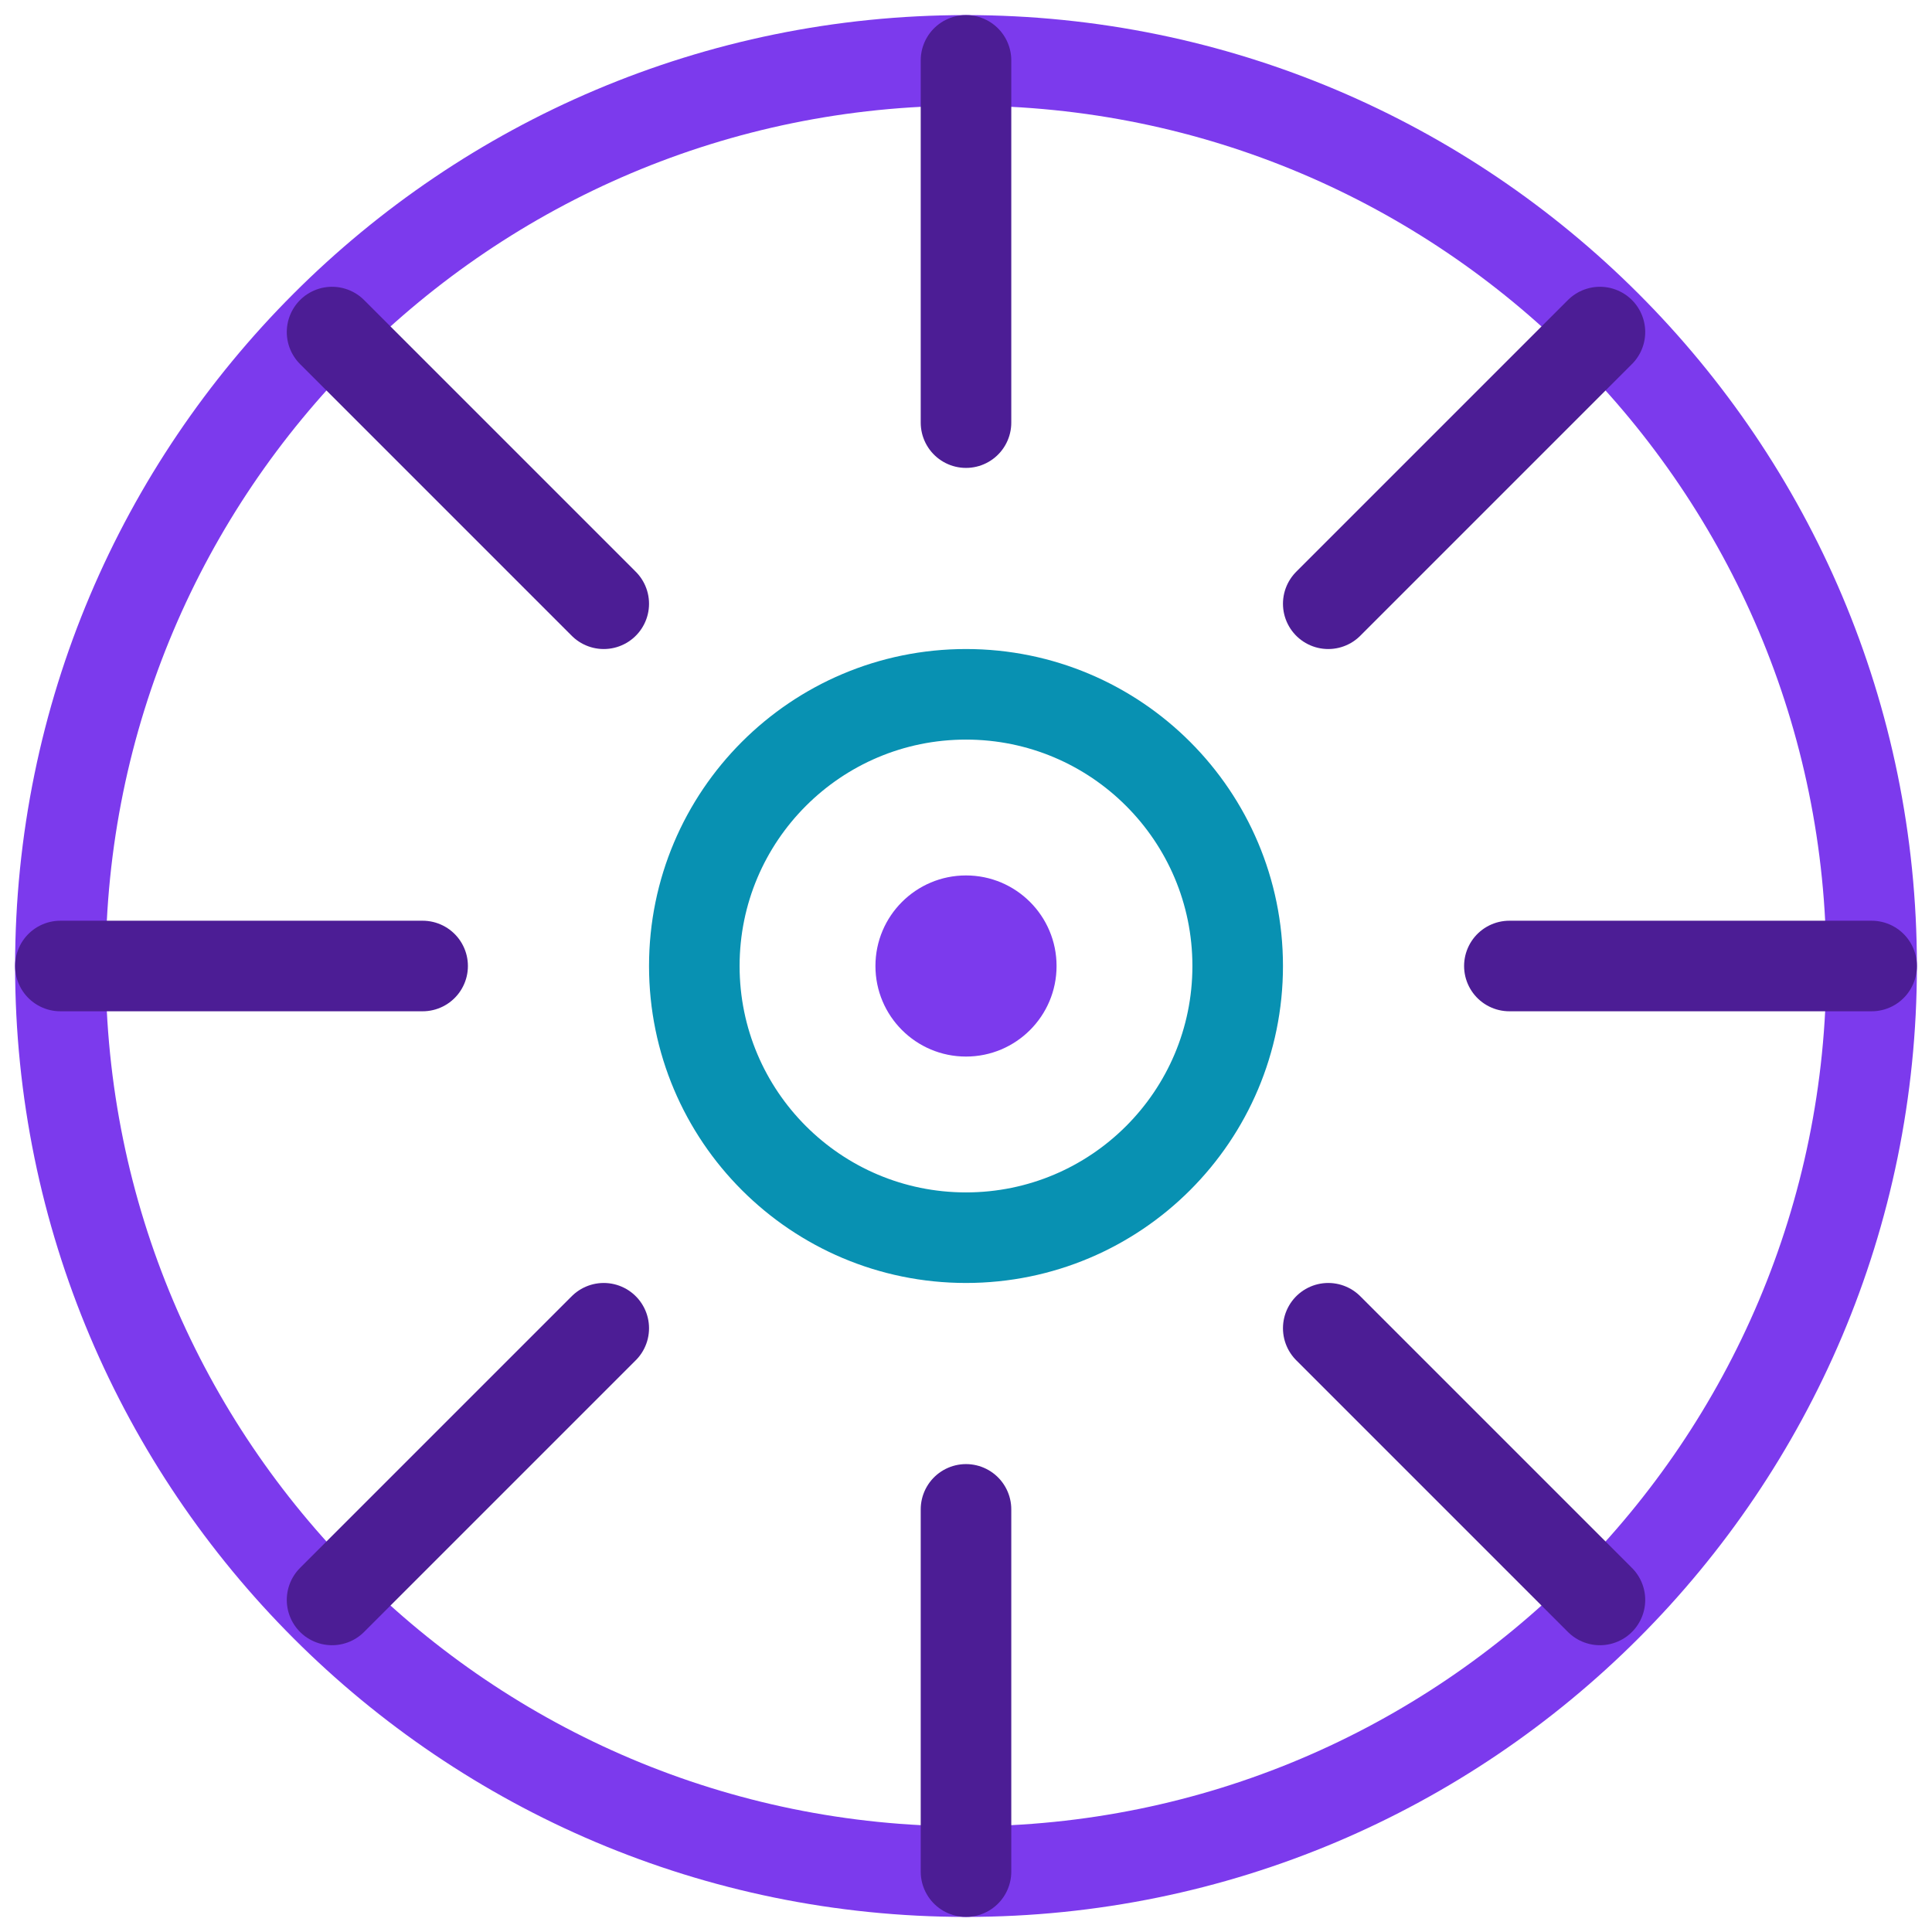
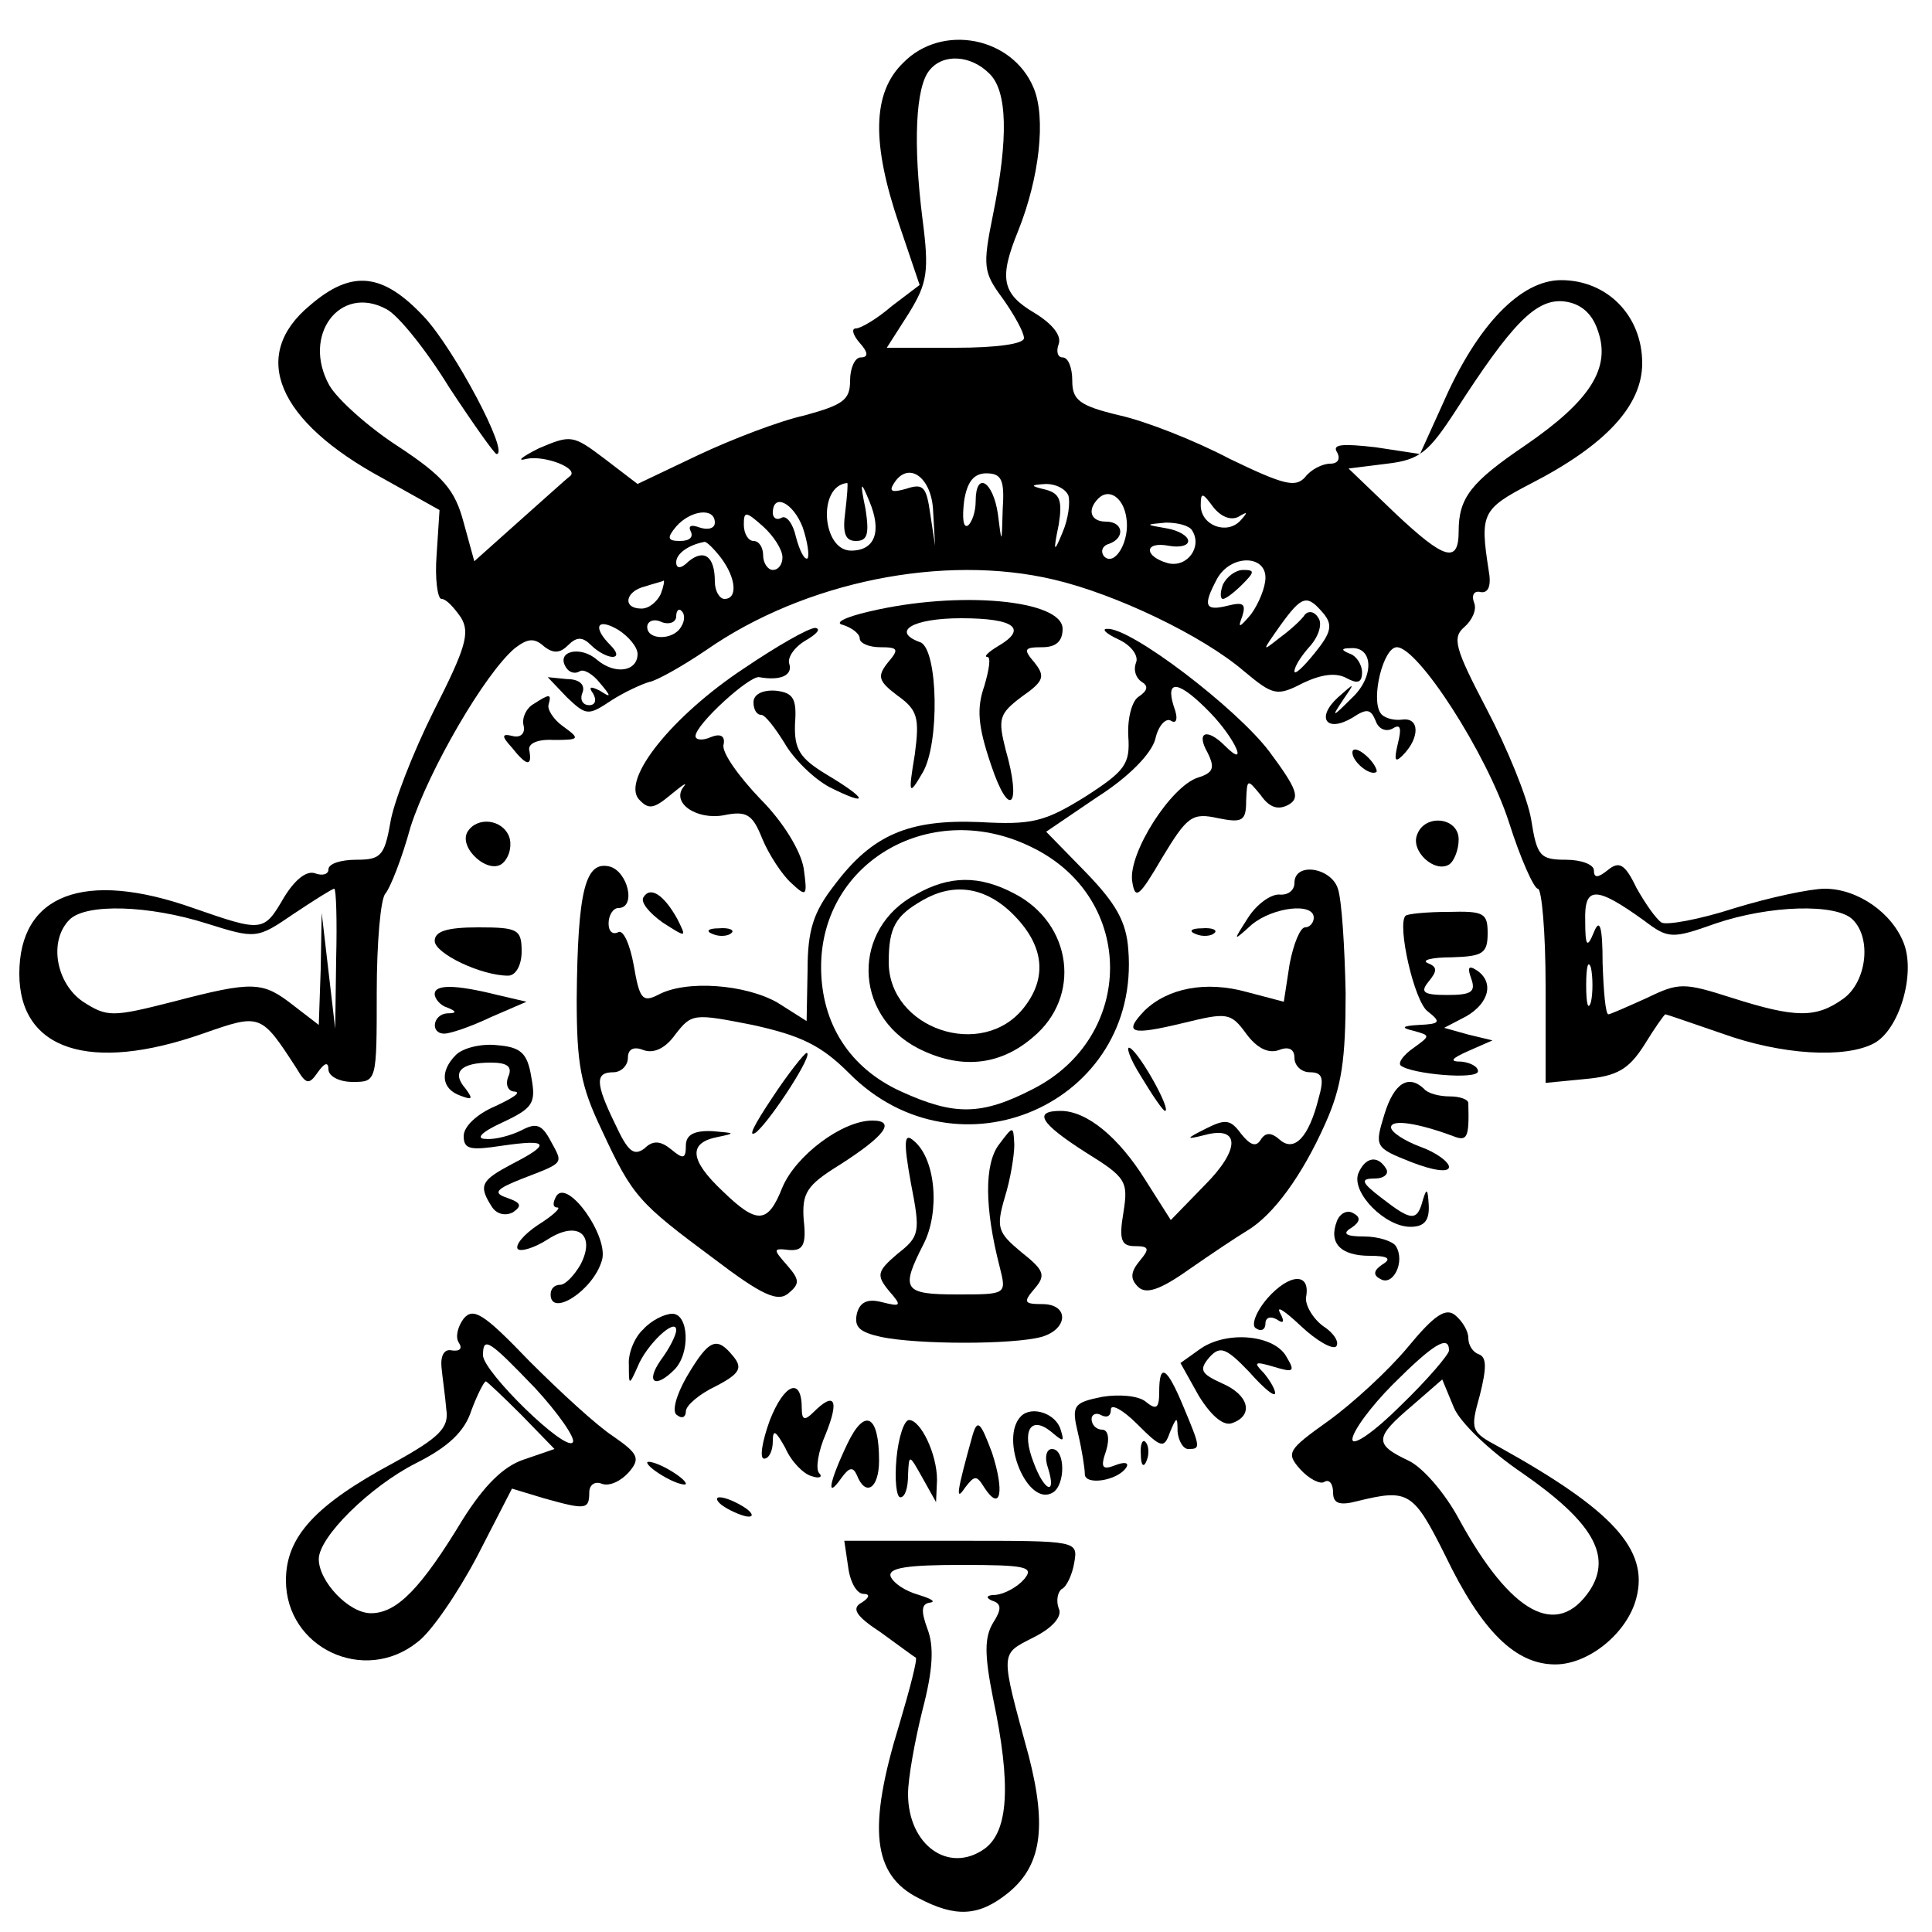
- <svg xmlns="http://www.w3.org/2000/svg" viewBox="0 0 64 64" role="img" aria-label="คณะวิทยาการจัดการ">
-   <circle cx="32" cy="32" r="30" fill="none" stroke="#7c3aed" stroke-width="3" />
-   <circle cx="32" cy="32" r="9" fill="none" stroke="#0891b2" stroke-width="3" />
-   <circle cx="32" cy="32" r="3" fill="#7c3aed" />
-   <g stroke="#4c1d95" stroke-width="3" stroke-linecap="round">
-     <line x1="32" y1="2" x2="32" y2="14" />
-     <line x1="32" y1="50" x2="32" y2="62" />
-     <line x1="2" y1="32" x2="14" y2="32" />
-     <line x1="50" y1="32" x2="62" y2="32" />
-     <line x1="11" y1="11" x2="20" y2="20" />
-     <line x1="44" y1="44" x2="53" y2="53" />
-     <line x1="53" y1="11" x2="44" y2="20" />
-     <line x1="20" y1="44" x2="11" y2="53" />
+ <svg xmlns="http://www.w3.org/2000/svg" version="1.0" width="200pt" height="200pt" viewBox="0 0 200 200" preserveAspectRatio="xMidYMid meet">
+   <g transform="translate(0,200) scale(0.1,-0.1)" fill="#000000" stroke="none">
+     <path d="M935 1935 c-32 -31 -33 -83 -4 -168 l21 -62 -29 -22 c-15 -13 -32 -23 -37 -23 -5 0 -3 -7 4 -15 9 -10 9 -15 1 -15 -6 0 -11 -11 -11 -24 0 -20 -7 -25 -47 -36 -27 -6 -76 -25 -110 -41 l-63 -30 -34 26 c-33 25 -35 25 -68 11 -18 -9 -24 -14 -13 -11 19 4 55 -10 45 -18 -3 -2 -26 -23 -52 -46 l-47 -42 -11 40 c-9 34 -21 48 -68 79 -31 20 -63 49 -71 63 -29 52 11 105 59 79 12 -6 41 -42 65 -81 25 -38 47 -69 49 -69 14 0 -44 109 -75 142 -43 46 -75 49 -118 12 -63 -52 -34 -120 75 -179 l59 -33 -3 -46 c-2 -25 1 -46 5 -46 5 0 13 -9 20 -19 10 -16 5 -32 -28 -97 -22 -44 -42 -96 -45 -116 -6 -34 -10 -38 -35 -38 -16 0 -29 -4 -29 -10 0 -5 -6 -7 -14 -4 -9 3 -21 -7 -32 -25 -21 -36 -22 -36 -94 -11 -113 40 -180 14 -180 -68 0 -79 73 -103 190 -62 60 21 60 21 97 -36 10 -17 13 -17 22 -4 7 10 11 11 11 3 0 -7 11 -13 25 -13 25 0 25 0 25 93 0 51 4 97 9 102 5 6 17 36 26 69 19 59 77 159 108 185 13 10 20 11 30 2 10 -8 17 -7 25 1 9 9 15 9 24 0 7 -7 17 -12 22 -12 6 0 5 5 -2 12 -19 19 -14 29 8 16 11 -7 20 -18 20 -25 0 -18 -23 -22 -42 -6 -17 15 -43 9 -32 -8 3 -5 9 -7 14 -4 4 3 14 -3 21 -12 12 -14 12 -16 0 -8 -10 5 -12 4 -7 -3 4 -7 2 -12 -4 -12 -7 0 -10 6 -7 13 3 8 -3 14 -16 14 l-20 2 20 -21 c20 -19 22 -19 46 -3 14 9 32 17 39 19 7 1 34 16 59 33 102 71 246 100 360 73 64 -15 154 -58 197 -95 30 -25 34 -26 61 -12 19 9 34 11 45 5 11 -6 16 -5 16 6 0 8 -6 17 -12 19 -10 4 -10 6 0 6 24 2 25 -30 1 -52 -20 -20 -21 -20 -9 -2 13 19 13 19 -5 3 -23 -21 -12 -37 15 -21 15 10 19 9 24 -3 3 -9 11 -12 18 -8 8 5 9 0 5 -16 -4 -17 -3 -20 5 -12 18 18 18 40 -1 37 -9 -1 -19 2 -22 7 -10 15 3 68 17 68 22 0 93 -110 116 -181 12 -38 26 -69 30 -69 4 0 8 -45 8 -101 l0 -100 41 4 c33 3 45 10 61 35 11 18 21 32 22 32 1 0 27 -9 59 -20 61 -22 127 -26 157 -10 26 14 43 71 31 103 -12 32 -48 57 -82 57 -15 0 -57 -9 -93 -20 -37 -12 -71 -18 -76 -15 -6 4 -17 20 -26 36 -12 25 -18 28 -30 18 -10 -8 -14 -8 -14 0 0 6 -13 11 -29 11 -27 0 -30 4 -36 42 -4 23 -25 74 -46 114 -33 63 -36 74 -23 85 8 7 13 18 10 25 -3 8 0 13 7 11 8 -1 11 7 8 23 -9 58 -7 63 43 89 78 40 116 81 116 125 0 49 -36 86 -84 86 -42 0 -87 -47 -122 -127 l-24 -53 -46 7 c-35 4 -45 3 -40 -5 4 -7 1 -12 -7 -12 -8 0 -20 -6 -26 -14 -10 -11 -22 -8 -78 19 -36 19 -87 39 -114 45 -42 10 -49 16 -49 36 0 13 -4 24 -10 24 -5 0 -7 6 -4 14 3 9 -7 21 -25 32 -34 20 -37 36 -17 85 22 55 29 117 16 148 -22 53 -95 67 -135 26z m89 -11 c19 -18 20 -67 4 -146 -11 -54 -10 -60 10 -87 12 -17 22 -35 22 -41 0 -6 -28 -10 -71 -10 l-71 0 23 36 c19 31 21 43 14 97 -10 79 -7 137 7 154 14 18 43 16 62 -3z m630 -266 c14 -39 -8 -73 -75 -119 -56 -38 -69 -54 -69 -89 0 -34 -15 -29 -65 18 l-49 47 40 5 c34 4 43 12 71 55 58 90 83 116 112 113 17 -2 29 -12 35 -30z m-688 -188 l2 -35 -5 33 c-4 28 -7 32 -25 26 -14 -4 -18 -3 -13 5 15 25 40 7 41 -29z m72 3 c-1 -37 -1 -37 -5 -5 -5 34 -23 45 -23 13 0 -11 -4 -22 -8 -25 -5 -3 -6 8 -4 25 3 20 10 29 23 29 16 0 19 -7 17 -37z m-163 -3 c-3 -22 0 -30 11 -30 12 0 14 7 10 33 -6 29 -5 30 4 8 13 -31 6 -51 -19 -51 -30 0 -35 67 -4 70 1 0 0 -13 -2 -30z m231 17 c2 -7 0 -24 -6 -38 -9 -22 -10 -21 -4 8 4 25 1 32 -13 36 -17 4 -17 5 0 6 10 0 20 -5 23 -12z m60 -23 c4 -24 -12 -51 -23 -40 -4 5 -2 11 5 13 17 6 15 23 -3 23 -16 0 -20 12 -8 24 11 11 26 1 29 -20z m116 1 c10 6 10 5 2 -4 -14 -15 -41 -5 -41 16 0 14 2 13 13 -2 8 -10 18 -14 26 -10z m-451 -11 c5 -15 7 -29 5 -32 -3 -2 -8 7 -12 22 -3 14 -10 23 -15 20 -5 -3 -9 0 -9 5 0 21 21 11 31 -15z m-91 5 c0 -6 -7 -8 -16 -5 -8 3 -12 2 -9 -4 3 -6 -1 -10 -11 -10 -13 0 -14 3 -4 15 15 17 40 20 40 4z m70 -36 c0 -7 -4 -13 -10 -13 -5 0 -10 7 -10 15 0 8 -4 15 -10 15 -5 0 -10 7 -10 17 0 14 2 14 20 -2 11 -10 20 -24 20 -32z m424 28 c11 -17 -5 -39 -25 -34 -25 7 -25 23 1 18 11 -2 20 0 20 5 0 5 -10 11 -22 13 -23 4 -23 4 -1 6 12 0 24 -3 27 -8z m-488 -28 c16 -21 18 -43 4 -43 -5 0 -10 8 -10 18 0 26 -11 34 -27 21 -8 -8 -13 -8 -13 -1 0 9 13 18 29 21 2 1 10 -7 17 -16z m564 -21 c0 -10 -7 -27 -15 -38 -12 -14 -14 -15 -9 -2 4 13 1 15 -15 11 -24 -6 -26 0 -11 28 14 25 50 25 50 1z m-626 -17 c-4 -8 -12 -15 -20 -15 -20 0 -17 18 4 23 9 3 18 5 19 6 1 0 0 -6 -3 -14z m686 -20 c10 -12 8 -20 -9 -41 -12 -15 -21 -23 -21 -19 0 5 7 16 16 26 9 10 13 23 9 29 -4 7 -10 8 -14 4 -3 -5 -15 -16 -26 -24 -19 -15 -19 -15 0 12 23 32 28 33 45 13z m-665 -14 c-8 -14 -35 -14 -35 0 0 6 7 9 15 5 8 -3 15 0 15 6 0 6 3 9 6 5 3 -3 3 -10 -1 -16z m-357 -343 l-1 -73 -7 60 -7 60 -1 -58 -2 -58 -26 20 c-32 25 -41 26 -125 4 -63 -16 -68 -16 -93 0 -28 19 -36 63 -14 85 17 17 82 15 142 -4 51 -16 52 -16 90 10 21 14 40 26 42 26 2 0 3 -33 2 -72z m1354 39 c25 -19 29 -19 74 -3 56 19 125 21 142 4 20 -20 14 -65 -10 -82 -28 -20 -49 -20 -115 1 -50 16 -55 16 -88 0 -20 -9 -38 -17 -40 -17 -3 0 -5 24 -6 53 0 38 -3 47 -9 32 -7 -17 -9 -15 -9 12 -1 36 11 36 61 0z m-55 -84 c-3 -10 -5 -2 -5 17 0 19 2 27 5 18 2 -10 2 -26 0 -35z" />
+     <path d="M1266 1395 c-3 -8 -3 -15 0 -15 3 0 12 7 20 15 13 13 13 15 1 15 -8 0 -17 -7 -21 -15z" />
+     <path d="M900 1367 c-26 -6 -37 -12 -27 -14 9 -3 17 -9 17 -14 0 -5 10 -9 21 -9 19 0 20 -2 8 -16 -11 -14 -10 -19 10 -34 21 -15 23 -23 18 -61 -7 -42 -6 -43 8 -19 18 30 16 127 -2 135 -31 11 -9 25 42 25 56 0 69 -11 38 -29 -10 -6 -15 -11 -11 -11 4 0 2 -13 -3 -30 -8 -23 -7 -41 7 -82 19 -57 32 -43 15 16 -8 32 -7 37 17 55 23 16 24 21 13 35 -12 14 -11 16 8 16 14 0 21 6 21 19 0 30 -107 40 -200 18z" />
+     <path d="M770 1308 c-74 -49 -126 -114 -109 -135 10 -11 15 -11 33 4 12 10 18 14 14 9 -14 -17 13 -35 41 -30 24 5 30 1 40 -24 7 -17 21 -38 30 -46 16 -15 17 -14 13 15 -3 18 -21 48 -45 72 -22 23 -40 48 -38 56 2 9 -3 12 -13 8 -9 -4 -16 -3 -16 1 0 12 56 63 66 61 22 -4 35 2 31 14 -2 6 5 17 17 24 12 7 16 12 10 13 -7 0 -40 -19 -74 -42z" />
+     <path d="M1158 1338 c13 -6 21 -17 18 -24 -3 -8 0 -16 6 -20 7 -4 6 -9 -3 -15 -7 -4 -12 -22 -11 -41 2 -29 -3 -36 -45 -63 -42 -26 -55 -29 -109 -26 -73 3 -111 -13 -150 -65 -22 -28 -28 -47 -28 -88 l-1 -53 -30 19 c-33 19 -95 24 -124 8 -16 -8 -19 -4 -25 31 -4 22 -11 37 -16 34 -6 -3 -10 1 -10 9 0 9 5 16 10 16 19 0 10 38 -9 43 -25 6 -33 -24 -34 -137 0 -68 4 -90 26 -136 32 -69 38 -75 116 -133 50 -38 66 -45 77 -36 12 10 12 14 -1 29 -15 17 -15 18 2 16 14 -1 18 5 15 31 -2 28 3 36 37 57 47 30 59 46 34 46 -31 0 -79 -36 -93 -69 -15 -38 -26 -39 -62 -4 -34 32 -36 50 -5 56 19 4 18 4 -5 6 -20 1 -28 -4 -28 -15 0 -14 -3 -14 -15 -4 -11 9 -19 10 -28 1 -11 -8 -17 -3 -30 25 -21 43 -21 54 -2 54 8 0 15 7 15 15 0 9 6 12 16 8 11 -4 23 2 33 16 17 22 19 22 80 10 50 -11 71 -21 100 -50 113 -114 302 -31 289 128 -2 29 -13 48 -44 80 l-41 42 53 36 c33 21 56 45 60 60 3 14 11 22 16 19 6 -4 8 2 3 15 -9 29 6 26 38 -7 26 -27 40 -59 15 -34 -19 19 -30 14 -18 -7 8 -16 6 -21 -10 -26 -28 -9 -72 -78 -68 -107 3 -20 7 -17 31 24 26 43 31 47 58 41 25 -5 29 -3 29 18 1 23 1 23 15 6 9 -13 18 -16 29 -10 12 7 9 16 -20 55 -34 45 -144 129 -168 127 -6 0 -1 -5 12 -11z m-88 -216 c106 -53 105 -195 0 -249 -54 -28 -82 -28 -137 -3 -53 24 -83 70 -83 129 0 110 116 176 220 123z" />
+     <path d="M948 1074 c-66 -35 -65 -124 2 -159 43 -22 84 -19 119 11 51 42 41 118 -19 149 -36 19 -67 19 -102 -1z m96 -16 c36 -33 42 -68 16 -101 -43 -55 -140 -22 -140 47 0 36 7 48 35 64 31 18 62 14 89 -10z" />
+     <path d="M780 1273 c0 -7 3 -13 8 -13 4 0 14 -13 24 -29 9 -16 30 -37 47 -46 42 -21 39 -12 -3 13 -28 17 -34 26 -33 53 2 26 -2 32 -20 34 -14 1 -23 -4 -23 -12z" />
+     <path d="M552 1271 c-7 -4 -12 -14 -10 -22 2 -8 -3 -13 -11 -11 -12 3 -12 0 -1 -12 15 -19 21 -20 18 -3 -2 7 8 12 25 11 27 0 28 1 10 14 -10 7 -17 18 -15 23 3 11 1 11 -16 0z" />
+     <path d="M1400 1221 c0 -10 19 -25 25 -20 1 2 -3 10 -11 17 -8 7 -14 8 -14 3z" />
+     <path d="M484 1139 c-10 -17 23 -46 37 -32 7 7 9 19 6 27 -7 18 -33 21 -43 5z" />
+     <path d="M1467 1136 c-7 -17 18 -40 33 -31 5 3 10 15 10 26 0 23 -35 27 -43 5z" />
+     <path d="M1340 1086 c0 -8 -7 -13 -16 -12 -9 0 -23 -10 -32 -24 -16 -25 -16 -25 4 -7 22 18 64 23 64 7 0 -5 -4 -10 -9 -10 -5 0 -12 -17 -16 -38 l-6 -39 -38 10 c-43 12 -82 4 -106 -19 -23 -24 -14 -26 40 -13 45 11 49 11 65 -11 11 -15 23 -21 34 -17 10 4 16 1 16 -8 0 -8 7 -15 16 -15 13 0 15 -6 9 -27 -10 -40 -25 -56 -40 -43 -9 8 -15 8 -20 0 -5 -8 -11 -5 -20 6 -11 15 -16 16 -36 6 -22 -11 -22 -12 -2 -7 37 10 37 -15 0 -52 l-35 -36 -26 41 c-28 45 -61 72 -88 72 -29 0 -21 -13 26 -43 42 -26 44 -30 39 -62 -5 -29 -2 -35 12 -35 15 0 15 -3 5 -15 -10 -12 -10 -19 -2 -27 8 -8 22 -4 53 18 23 16 50 34 60 40 27 16 57 57 81 111 17 38 21 66 21 135 -1 48 -4 96 -8 108 -7 22 -45 28 -45 6z" />
+     <path d="M666 1071 c-3 -5 6 -16 20 -26 25 -16 25 -16 15 4 -14 25 -28 34 -35 22z" />
+     <path d="M1455 1052 c-9 -9 9 -89 23 -99 14 -11 13 -13 -9 -14 -18 -1 -19 -3 -6 -6 18 -5 18 -5 0 -18 -10 -7 -16 -15 -13 -18 11 -9 80 -15 80 -6 0 5 -8 9 -17 10 -13 0 -11 3 7 11 l25 11 -25 6 -25 7 23 12 c24 14 29 36 10 48 -8 5 -9 2 -5 -9 5 -14 0 -17 -25 -17 -25 0 -28 3 -19 14 9 11 9 15 -1 19 -7 3 4 6 25 6 32 1 37 4 37 25 0 21 -4 23 -41 22 -22 0 -42 -2 -44 -4z" />
+     <path d="M450 1026 c0 -13 48 -36 76 -36 8 0 14 11 14 25 0 23 -4 25 -45 25 -32 0 -45 -4 -45 -14z" />
+     <path d="M738 1033 c7 -3 16 -2 19 1 4 3 -2 6 -13 5 -11 0 -14 -3 -6 -6z" />
+     <path d="M1238 1033 c7 -3 16 -2 19 1 4 3 -2 6 -13 5 -11 0 -14 -3 -6 -6z" />
+     <path d="M450 971 c0 -5 6 -12 13 -14 10 -4 10 -6 0 -6 -15 -1 -18 -21 -3 -21 6 0 27 7 48 17 l37 16 -30 7 c-44 11 -65 11 -65 1z" />
+     <path d="M472 908 c-17 -17 -15 -35 4 -42 13 -5 14 -4 6 7 -15 17 -5 27 26 27 17 0 23 -4 18 -15 -3 -8 0 -15 7 -15 7 -1 -3 -7 -20 -15 -19 -8 -33 -21 -33 -31 0 -14 7 -15 40 -10 48 7 51 2 10 -19 -32 -17 -35 -22 -21 -44 5 -8 14 -10 22 -6 10 7 8 10 -6 15 -15 5 -12 9 16 20 44 17 42 15 29 39 -9 17 -15 19 -30 11 -10 -5 -27 -10 -37 -9 -11 0 -5 7 17 17 32 15 35 20 30 47 -4 25 -11 31 -35 33 -17 2 -36 -3 -43 -10z" />
+     <path d="M1181 886 c12 -20 23 -36 25 -36 7 0 -25 58 -36 65 -5 3 -1 -10 11 -29z" />
+     <path d="M799 863 c-18 -27 -26 -42 -16 -35 16 14 60 82 52 82 -2 0 -19 -21 -36 -47z" />
+     <path d="M1433 846 c-10 -33 -10 -34 28 -49 23 -9 39 -11 39 -5 0 5 -13 15 -30 21 -16 6 -30 15 -30 20 0 9 29 4 64 -9 15 -6 17 -2 16 34 0 4 -9 7 -19 7 -11 0 -23 3 -27 8 -16 15 -31 6 -41 -27z" />
+     <path d="M943 775 c10 -51 9 -55 -14 -73 -21 -18 -22 -22 -9 -38 14 -16 13 -17 -7 -12 -15 4 -23 0 -26 -12 -3 -14 3 -19 25 -24 39 -8 136 -8 166 0 28 8 29 34 1 34 -19 0 -20 2 -8 16 12 14 10 19 -14 38 -24 20 -26 25 -17 56 6 19 10 44 10 55 -1 20 -1 20 -16 0 -15 -20 -15 -65 1 -127 7 -28 7 -28 -44 -28 -56 0 -59 5 -35 52 17 33 13 88 -10 107 -10 9 -11 0 -3 -44z" />
+     <path d="M1406 785 c-7 -20 28 -55 54 -55 14 0 20 6 19 23 -1 16 -2 18 -6 5 -6 -23 -12 -22 -43 2 -21 16 -22 20 -7 20 10 0 15 5 12 10 -9 15 -22 12 -29 -5z" />
+     <path d="M576 762 c-4 -7 -4 -12 1 -12 4 0 -4 -8 -20 -18 -15 -10 -24 -21 -21 -25 3 -3 17 1 31 10 31 20 50 5 34 -26 -7 -12 -16 -21 -21 -21 -6 0 -10 -4 -10 -10 0 -24 44 4 53 35 8 24 -35 85 -47 67z" />
+     <path d="M1384 736 c-9 -23 4 -36 34 -36 19 0 23 -3 13 -9 -9 -6 -10 -11 -2 -15 13 -8 26 18 16 34 -3 5 -18 10 -33 10 -19 0 -23 3 -13 9 9 6 10 11 2 15 -6 4 -14 0 -17 -8z" />
+     <path d="M1312 656 c-12 -14 -17 -28 -12 -31 6 -4 10 -1 10 5 0 6 5 8 12 4 7 -5 8 -2 3 7 -4 8 5 2 22 -14 16 -15 32 -24 36 -21 4 4 -2 14 -13 21 -11 8 -19 22 -18 30 5 26 -17 25 -40 -1z" />
+     <path d="M480 635 c-6 -8 -9 -19 -5 -25 4 -6 1 -9 -7 -8 -8 2 -12 -5 -11 -17 1 -11 4 -31 5 -44 3 -19 -7 -29 -54 -55 -82 -44 -112 -77 -112 -122 0 -70 81 -108 136 -64 14 10 42 51 62 89 l36 70 33 -10 c43 -12 47 -12 47 6 0 8 6 12 13 9 8 -3 20 3 28 12 12 14 10 19 -16 37 -17 11 -55 46 -87 78 -47 49 -58 56 -68 44z m74 -72 c24 -26 42 -52 39 -56 -7 -11 -93 73 -93 90 0 20 6 16 54 -34z m-14 -28 l34 -35 -32 -11 c-21 -7 -41 -27 -63 -62 -43 -71 -68 -97 -95 -97 -23 0 -54 33 -54 56 0 23 53 75 100 99 34 17 51 33 58 55 6 16 13 30 15 30 1 0 18 -16 37 -35z" />
+     <path d="M1457 605 c-20 -24 -57 -58 -82 -76 -42 -30 -44 -33 -29 -50 9 -10 21 -16 25 -13 5 3 9 -2 9 -11 0 -11 6 -14 25 -9 53 13 58 10 91 -56 38 -79 73 -113 114 -113 35 0 75 33 84 69 13 50 -25 91 -142 156 -30 16 -30 18 -20 54 7 28 7 39 -1 42 -6 2 -11 9 -11 17 0 7 -6 17 -13 23 -10 9 -22 1 -50 -33z m43 -3 c0 -4 -22 -30 -50 -57 -27 -27 -50 -43 -50 -35 0 8 19 34 42 57 41 41 58 52 58 35z m76 -127 c72 -50 93 -85 70 -121 -34 -51 -82 -25 -136 74 -14 26 -37 53 -52 60 -36 17 -35 24 4 57 l31 27 12 -29 c6 -15 37 -45 71 -68z" />
+     <path d="M666 624 c-9 -8 -16 -25 -15 -37 0 -21 0 -22 9 -2 9 23 40 52 40 38 0 -5 -7 -19 -16 -31 -16 -23 -6 -30 14 -10 17 17 15 58 -2 58 -8 0 -22 -7 -30 -16z" />
+     <path d="M1243 604 l-21 -15 19 -34 c13 -21 26 -32 35 -28 22 8 17 29 -11 41 -22 10 -24 14 -13 27 11 12 17 10 41 -15 15 -17 27 -27 27 -22 0 4 -6 14 -12 21 -11 11 -9 12 11 6 20 -6 22 -5 13 10 -12 23 -61 28 -89 9z" />
+     <path d="M711 575 c-11 -19 -16 -37 -10 -40 5 -4 9 -2 9 4 0 6 14 18 31 26 25 13 28 19 18 31 -17 21 -25 18 -48 -21z" />
+     <path d="M1200 559 c0 -17 -3 -19 -14 -10 -7 6 -27 8 -45 5 -30 -6 -32 -9 -25 -38 4 -17 7 -36 7 -42 0 -12 34 -7 43 7 3 5 -2 6 -12 2 -13 -5 -15 -2 -9 15 4 13 2 22 -4 22 -6 0 -11 5 -11 11 0 5 5 7 10 4 6 -3 10 -1 10 6 0 6 12 0 27 -15 25 -25 28 -26 34 -9 7 17 8 17 8 1 1 -10 6 -18 11 -18 13 0 13 1 -5 44 -17 41 -25 46 -25 15z" />
+     <path d="M797 530 c-8 -22 -11 -40 -6 -40 5 0 9 8 9 18 0 13 3 11 13 -7 6 -14 19 -27 27 -29 8 -3 12 -1 8 3 -4 4 -1 23 7 41 14 35 9 44 -13 22 -9 -9 -12 -8 -12 4 0 33 -18 26 -33 -12z" />
+     <path d="M877 505 c-19 -40 -22 -58 -6 -35 8 11 12 12 16 3 9 -23 23 -14 23 15 0 48 -15 55 -33 17z" />
+     <path d="M1057 534 c-23 -23 7 -95 33 -79 13 8 13 45 -1 45 -6 0 -8 -9 -4 -20 9 -29 -4 -24 -15 6 -13 33 -3 49 18 32 13 -11 14 -11 10 2 -5 17 -30 25 -41 14z" />
+     <path d="M928 490 c-2 -22 0 -40 4 -40 5 0 8 10 8 23 1 22 1 22 15 -3 l14 -25 1 23 c0 27 -17 62 -29 62 -5 0 -11 -18 -13 -40z" />
+     <path d="M1007 515 c-17 -61 -18 -70 -8 -55 10 13 12 13 20 0 17 -26 21 -4 8 36 -12 32 -15 35 -20 19z" />
+     <path d="M1181 494 c0 -11 3 -14 6 -6 3 7 2 16 -1 19 -3 4 -6 -2 -5 -13z" />
+     <path d="M670 486 c0 -3 9 -10 20 -16 11 -6 20 -8 20 -6 0 3 -9 10 -20 16 -11 6 -20 8 -20 6z" />
+     <path d="M750 440 c8 -5 20 -10 25 -10 6 0 3 5 -5 10 -8 5 -19 10 -25 10 -5 0 -3 -5 5 -10z" />
+     <path d="M878 378 c2 -16 9 -28 16 -28 7 0 6 -4 -2 -9 -11 -6 -6 -14 20 -31 18 -13 34 -25 36 -26 2 -1 -6 -32 -17 -69 -33 -107 -28 -156 20 -180 38 -20 62 -19 92 5 35 28 41 68 22 142 -30 110 -30 105 5 123 20 10 30 22 26 30 -3 8 -1 17 3 20 5 2 11 15 13 27 4 23 4 23 -117 23 l-121 0 4 -27z m182 -13 c-7 -8 -20 -15 -29 -16 -10 0 -11 -3 -4 -6 10 -3 10 -9 1 -23 -9 -15 -9 -33 0 -78 19 -90 16 -138 -9 -156 -37 -26 -79 4 -79 57 0 16 7 55 15 87 11 42 12 66 5 84 -7 19 -6 26 3 27 6 1 1 4 -12 8 -14 4 -26 12 -29 19 -3 9 17 12 73 12 68 0 76 -2 65 -15z" />
  </g>
</svg>
